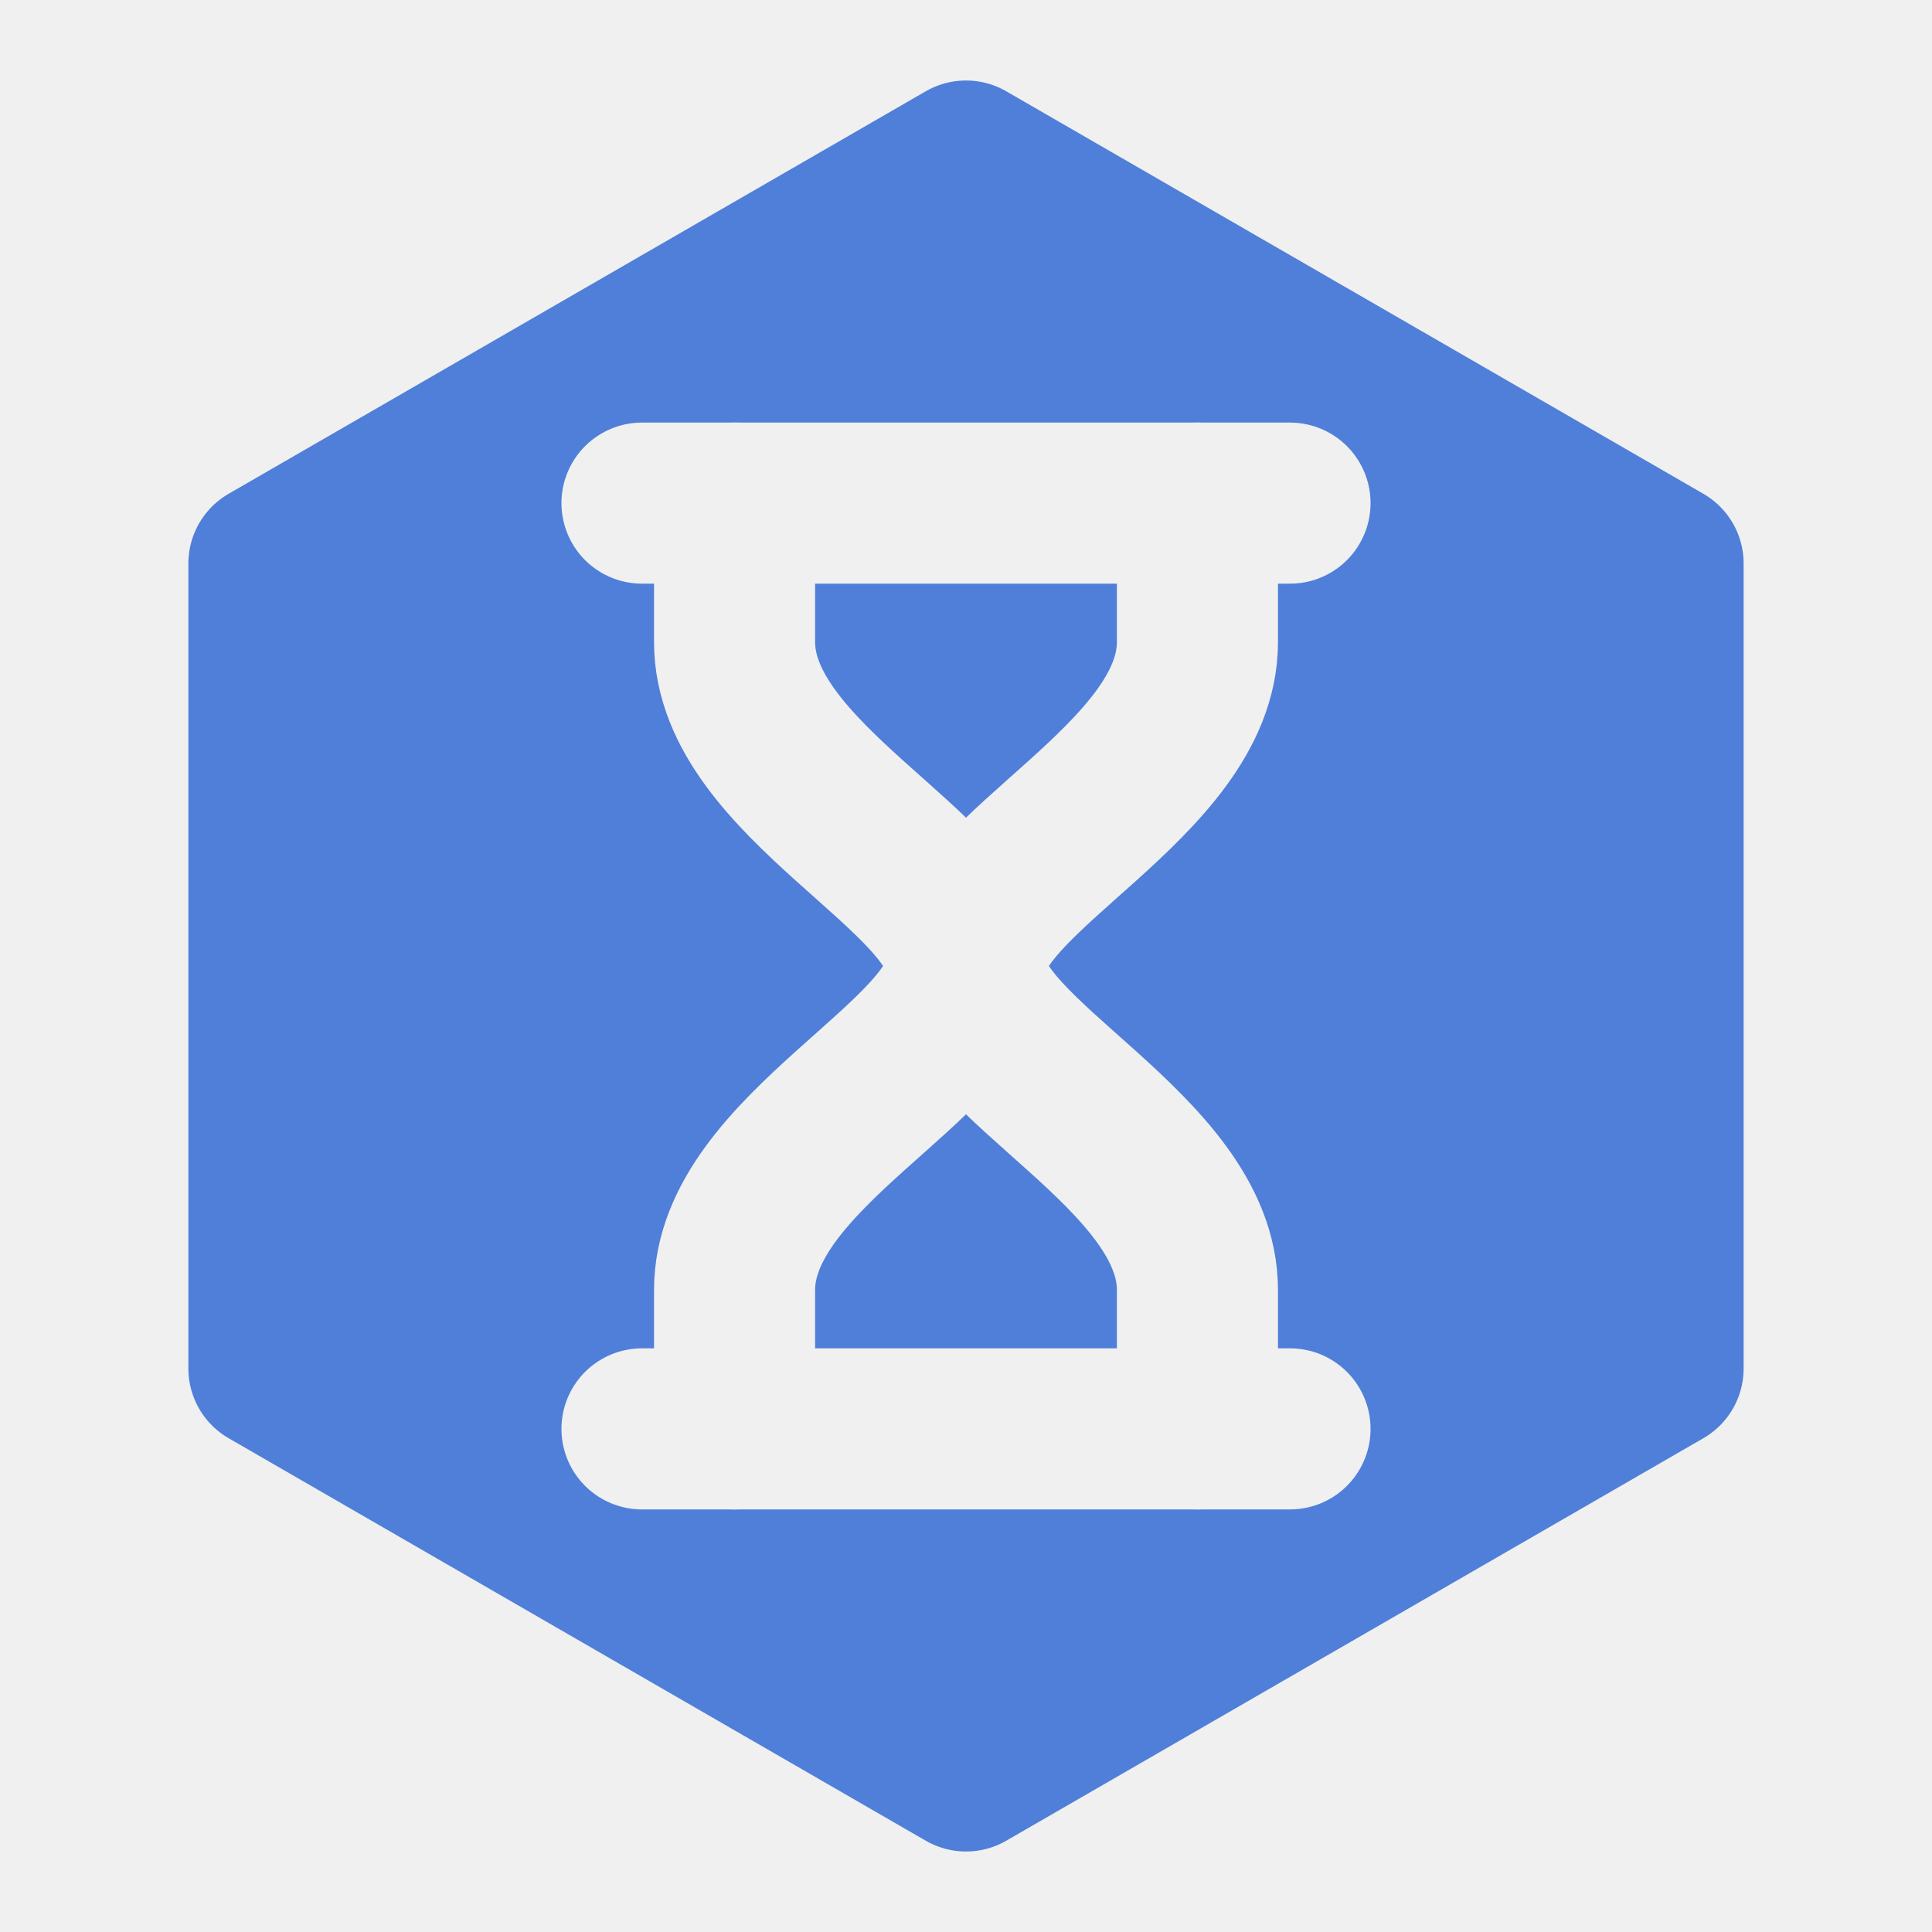
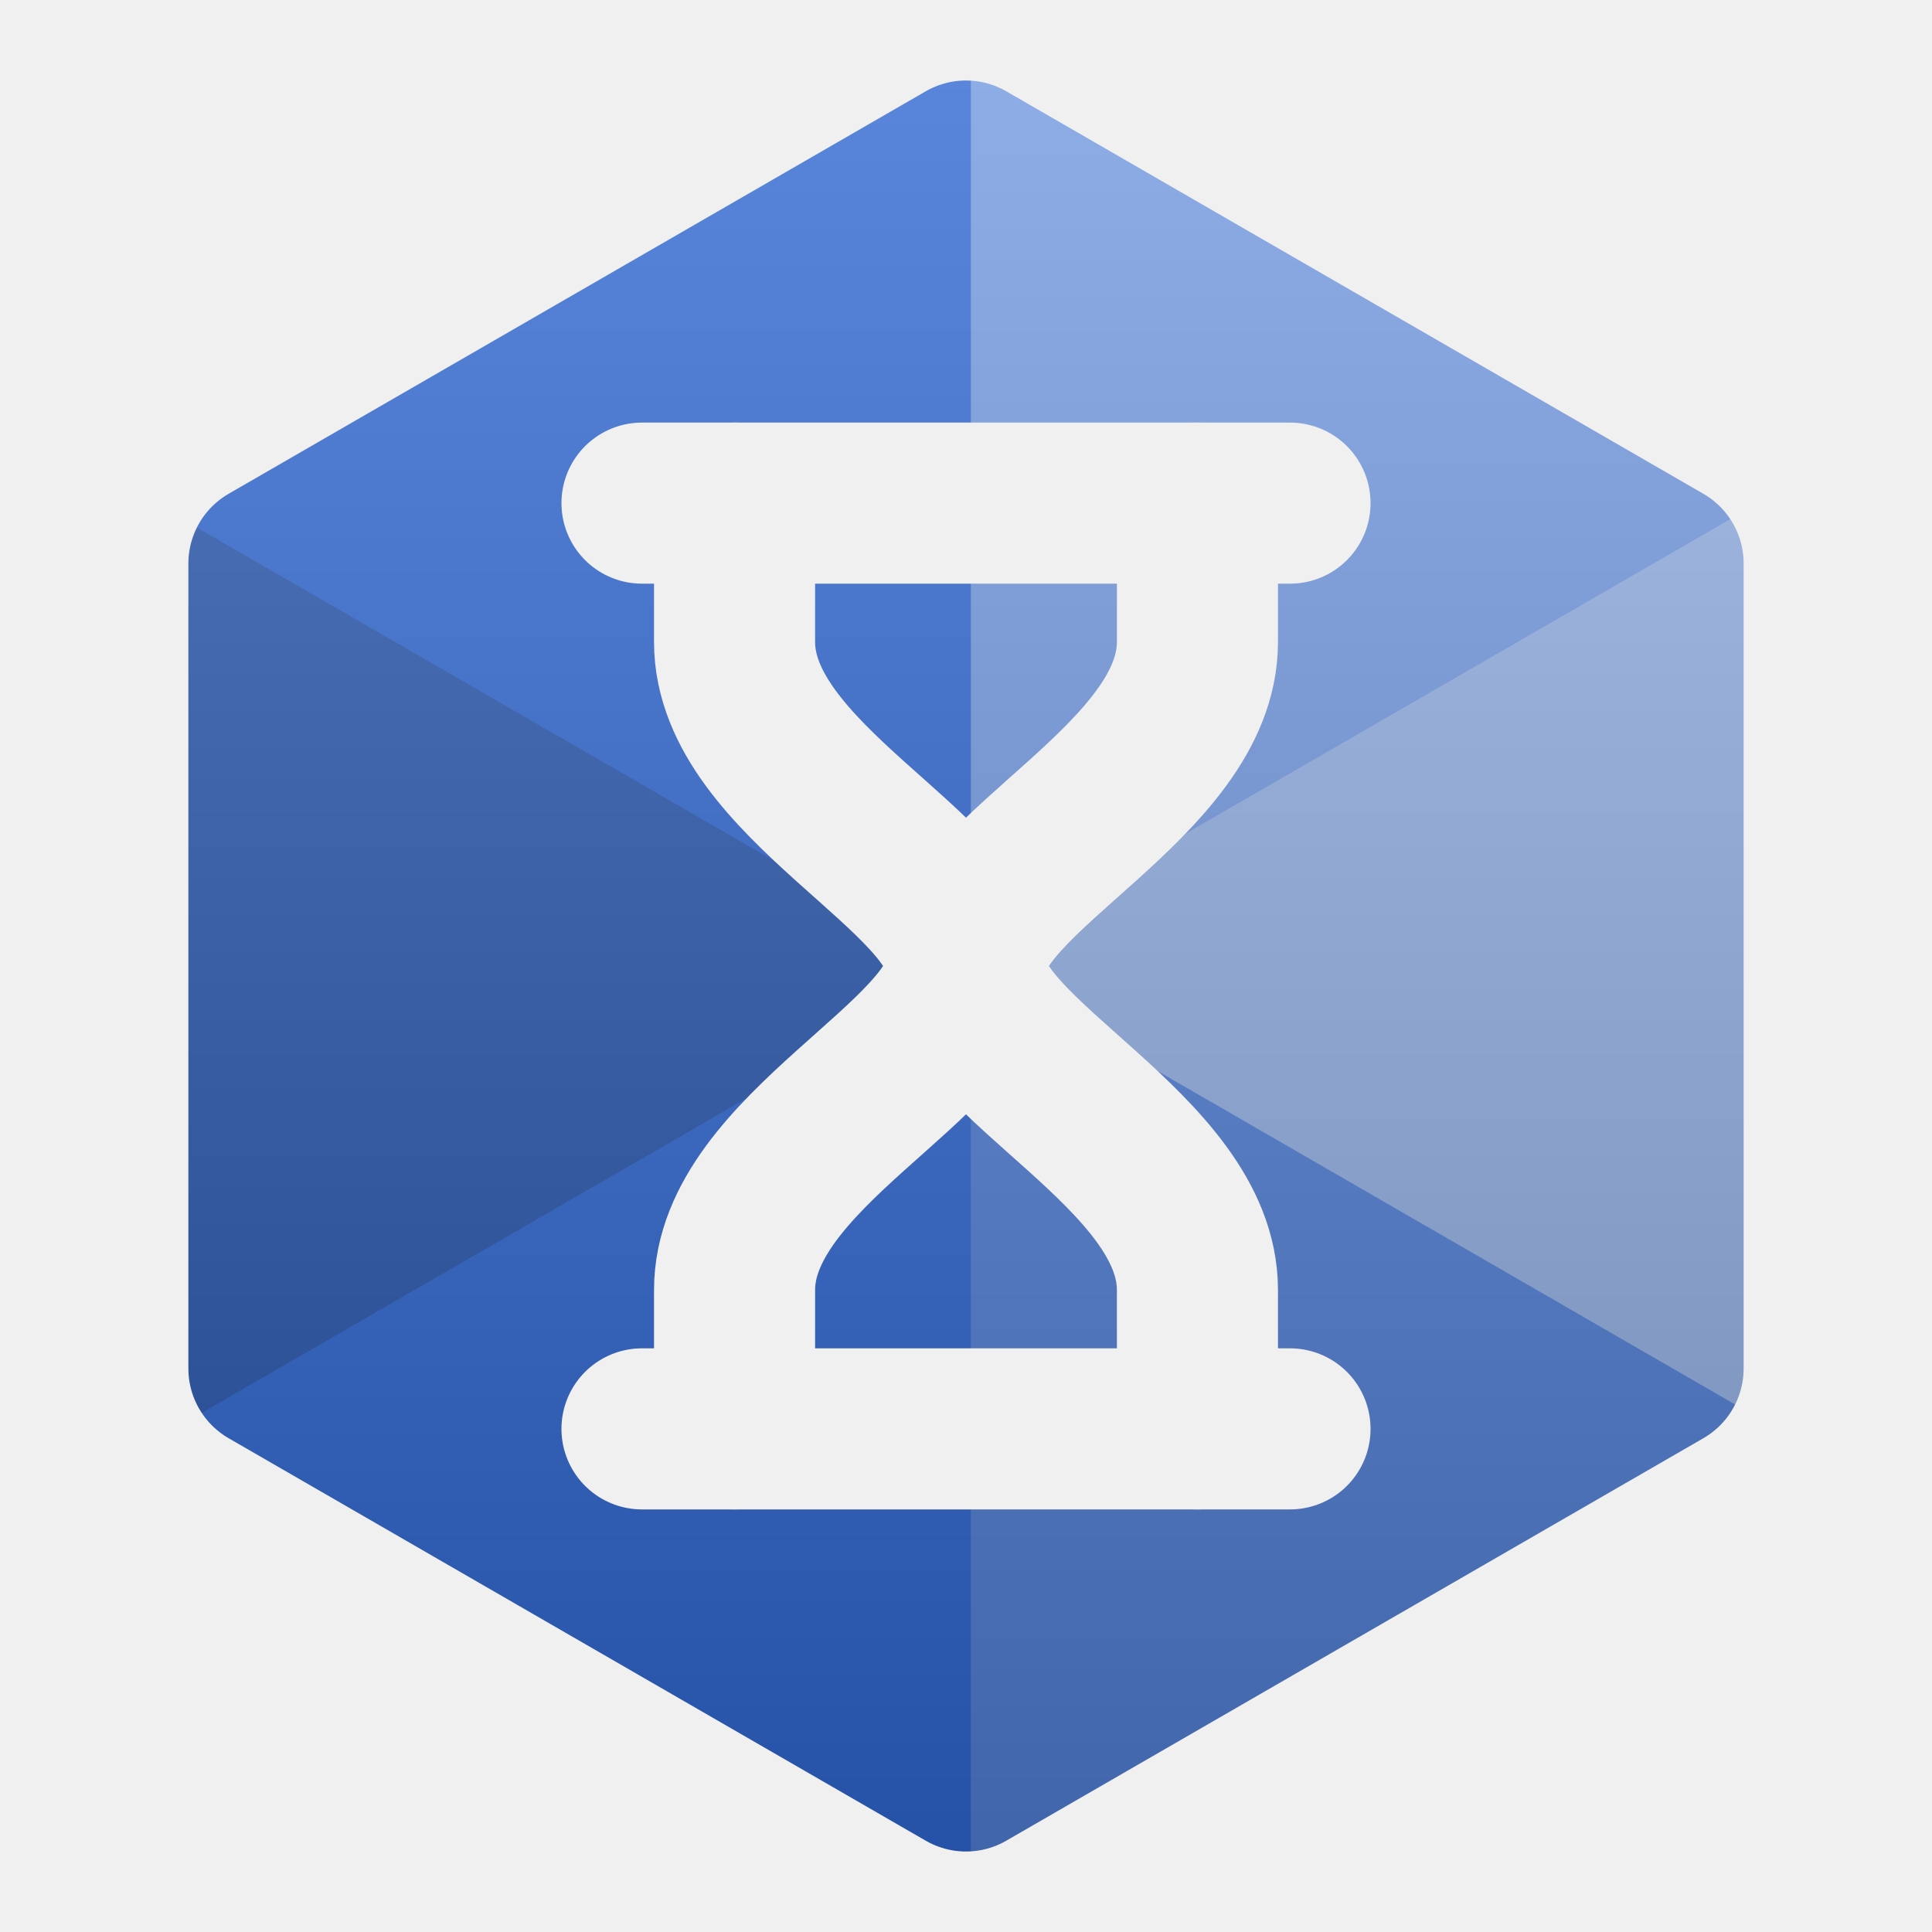
<svg xmlns="http://www.w3.org/2000/svg" width="24" height="24" viewBox="0 0 24 24" fill="none" stroke-width="2" stroke-linecap="round" stroke-linejoin="round">
  <mask id="glyph">
    <path d="M12 2 20.66 7v10L12 22l-8.66-5V7Z" fill="#fff" stroke="#fff" />
    <g stroke="#000" transform="translate(12 12) scale(1.15) translate(-12 -12)" stroke-width="1.74">
      <path d="M8.5 7h7" />
      <path d="M8.5 17h7" />
      <path d="M9.5 7v1.5c0 1.5 2.5 2.5 2.5 3.5s-2.5 2-2.5 3.5V17" />
      <path d="M14.5 7v1.5c0 1.5-2.5 2.5-2.5 3.5s2.5 2 2.5 3.5V17" />
    </g>
  </mask>
-   <rect width="24" height="24" fill="#4F7FD9" mask="url(#glyph)" />
+   <defs>
+     <linearGradient id="shade" x1="0" y1="0" x2="0" y2="24" gradientUnits="userSpaceOnUse">
+       <stop offset="0" stop-color="#fff" stop-opacity=".22" />
+       <stop offset="1" stop-color="#000" stop-opacity=".22" />
+     </linearGradient>
+   </defs>
+   <g mask="url(#glyph)">
+     <path d="M12 12 12.00 -8.00 29.32 2.00Z" fill="#7197E0" stroke="#7197E0" stroke-width=".12" />
+     <path d="M12 12 29.32 2.00 29.32 22.00Z" fill="#92B0E7" stroke="#92B0E7" stroke-width=".12" />
+     <path d="M12 12 29.32 22.00 12.00 32.00Z" fill="#4F7FD9" stroke="#4F7FD9" stroke-width=".12" />
+     <path d="M12 12 12.00 32.00 -5.32 22.00Z" fill="#2D67D2" stroke="#2D67D2" stroke-width=".12" />
+     <path d="M12 12 -5.32 22.00 -5.32 2.00Z" fill="#2656B0" stroke="#2656B0" stroke-width=".12" />
+     <path d="M12 12 -5.32 2.00 12.00 -8.00Z" fill="#2D67D2" stroke="#2D67D2" stroke-width=".12" />
+     <rect width="24" height="24" fill="url(#shade)" />
+   </g>
</svg>
